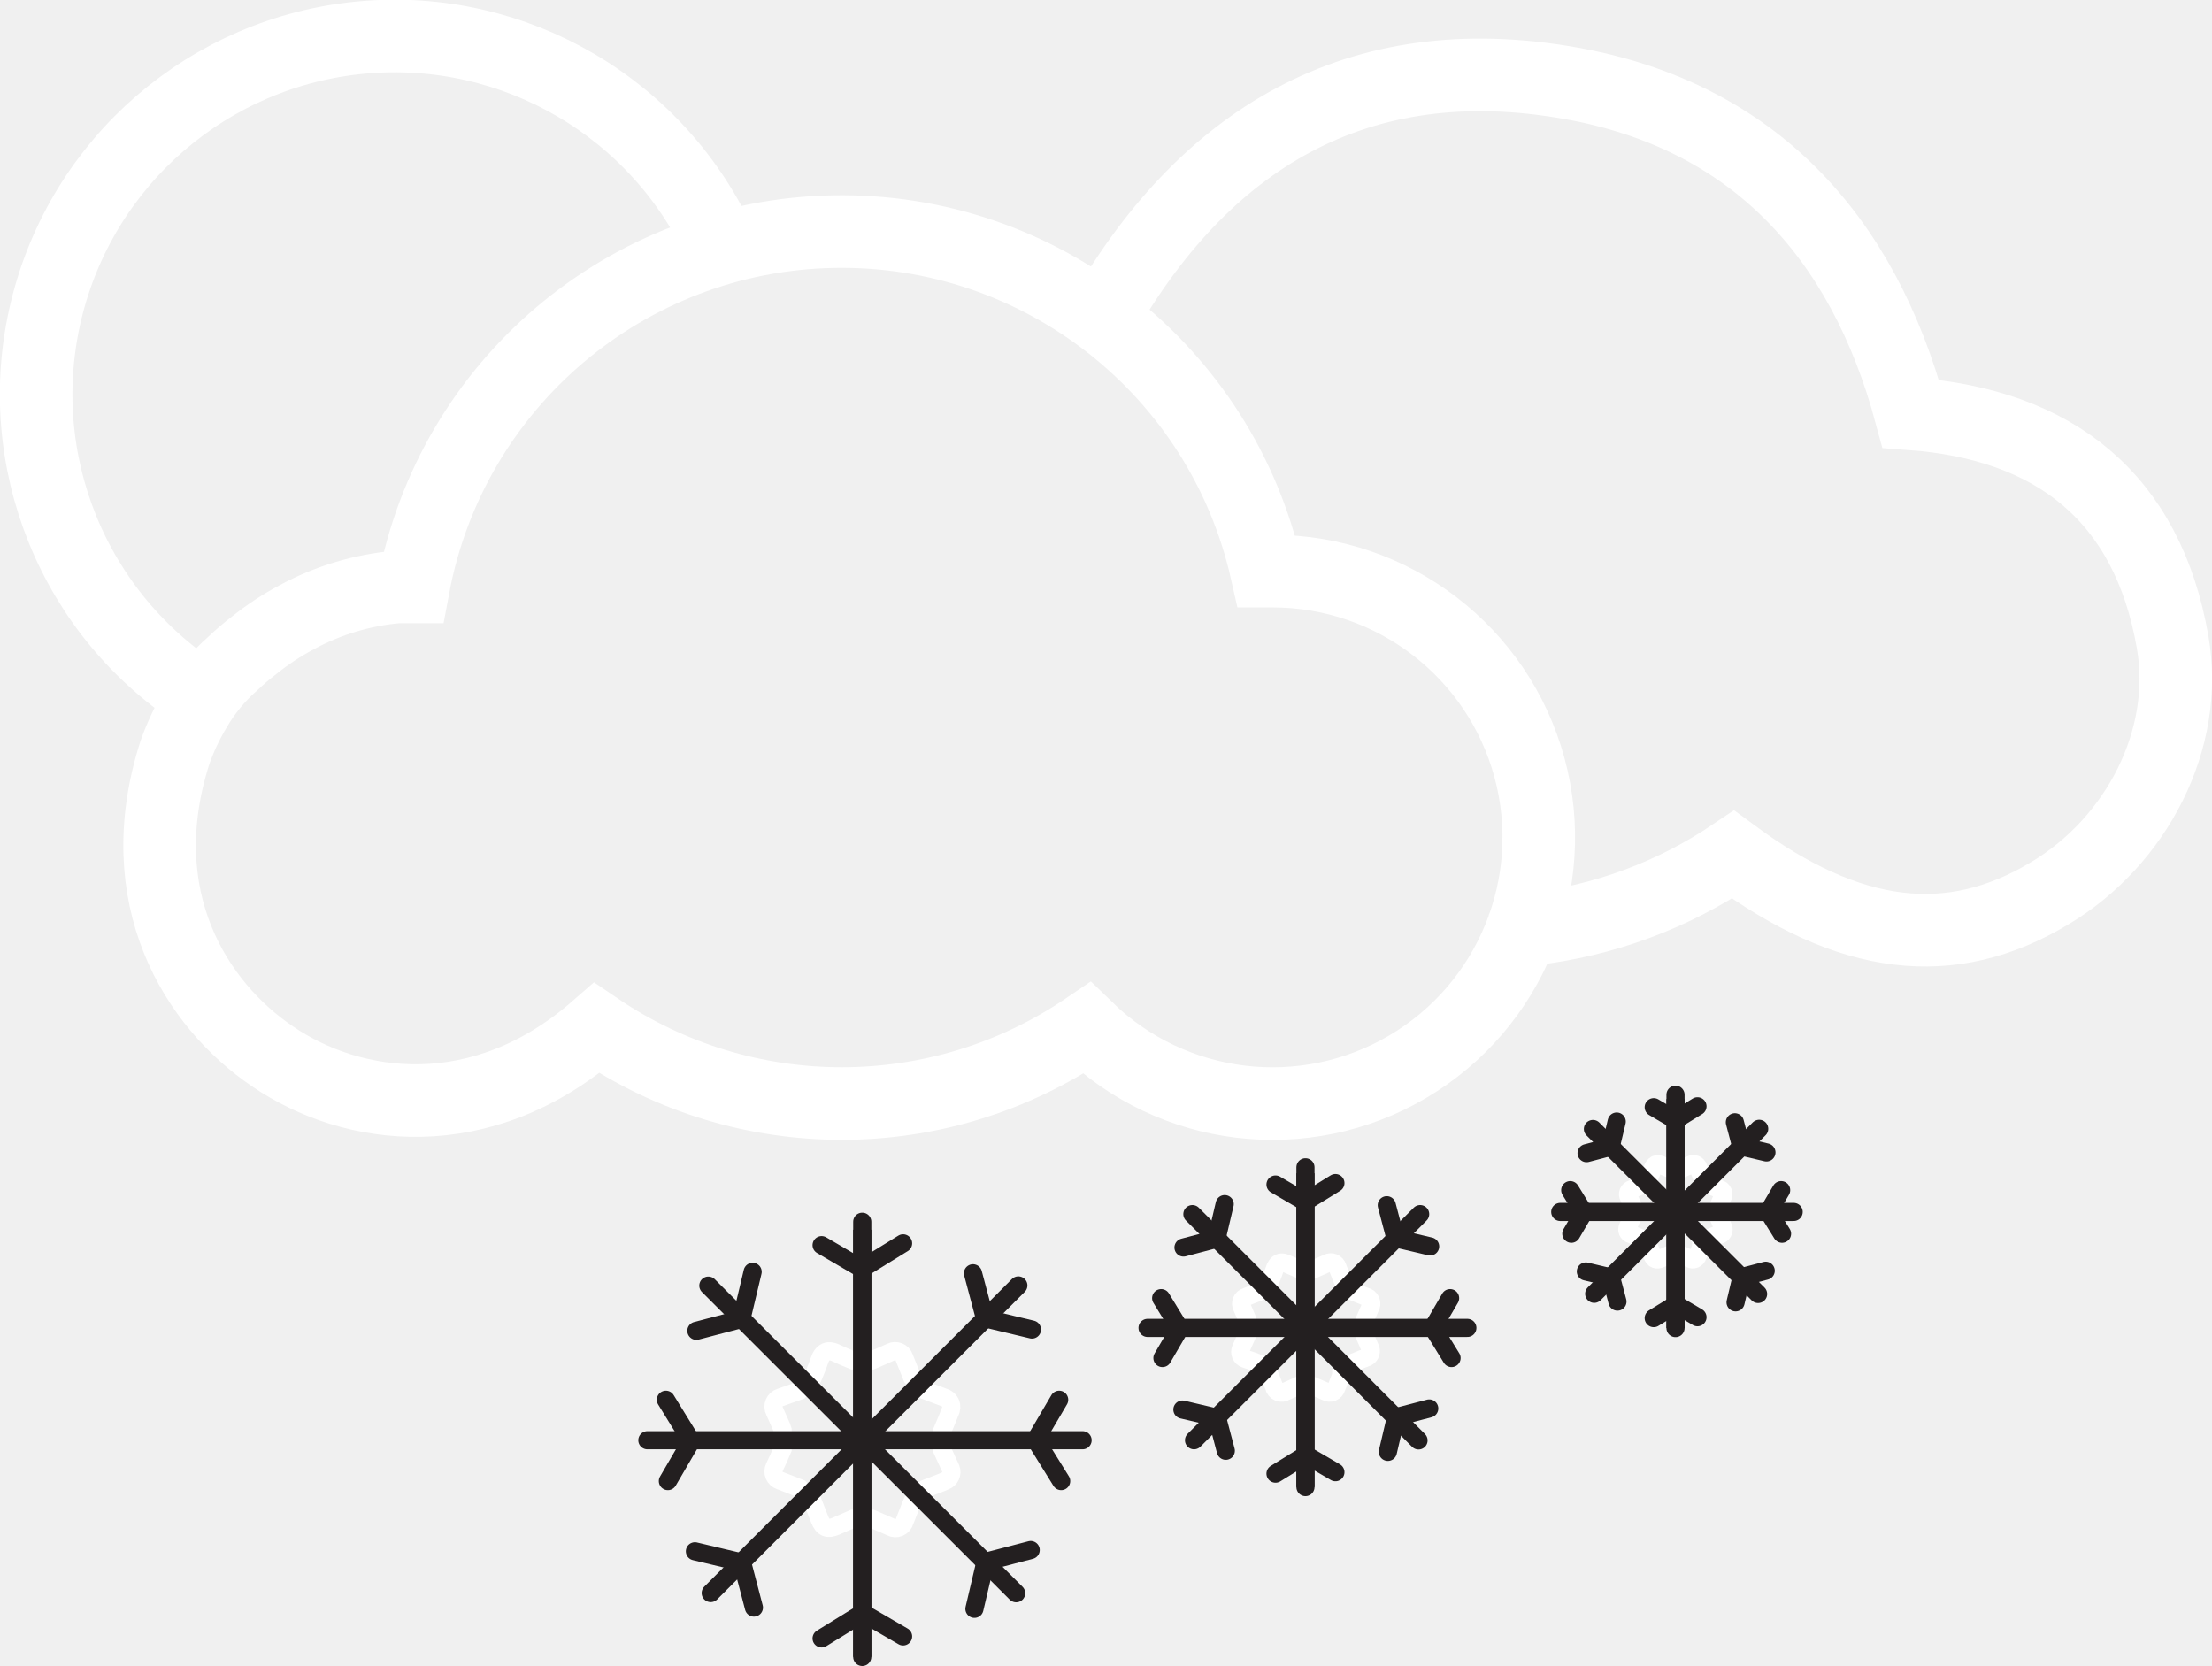
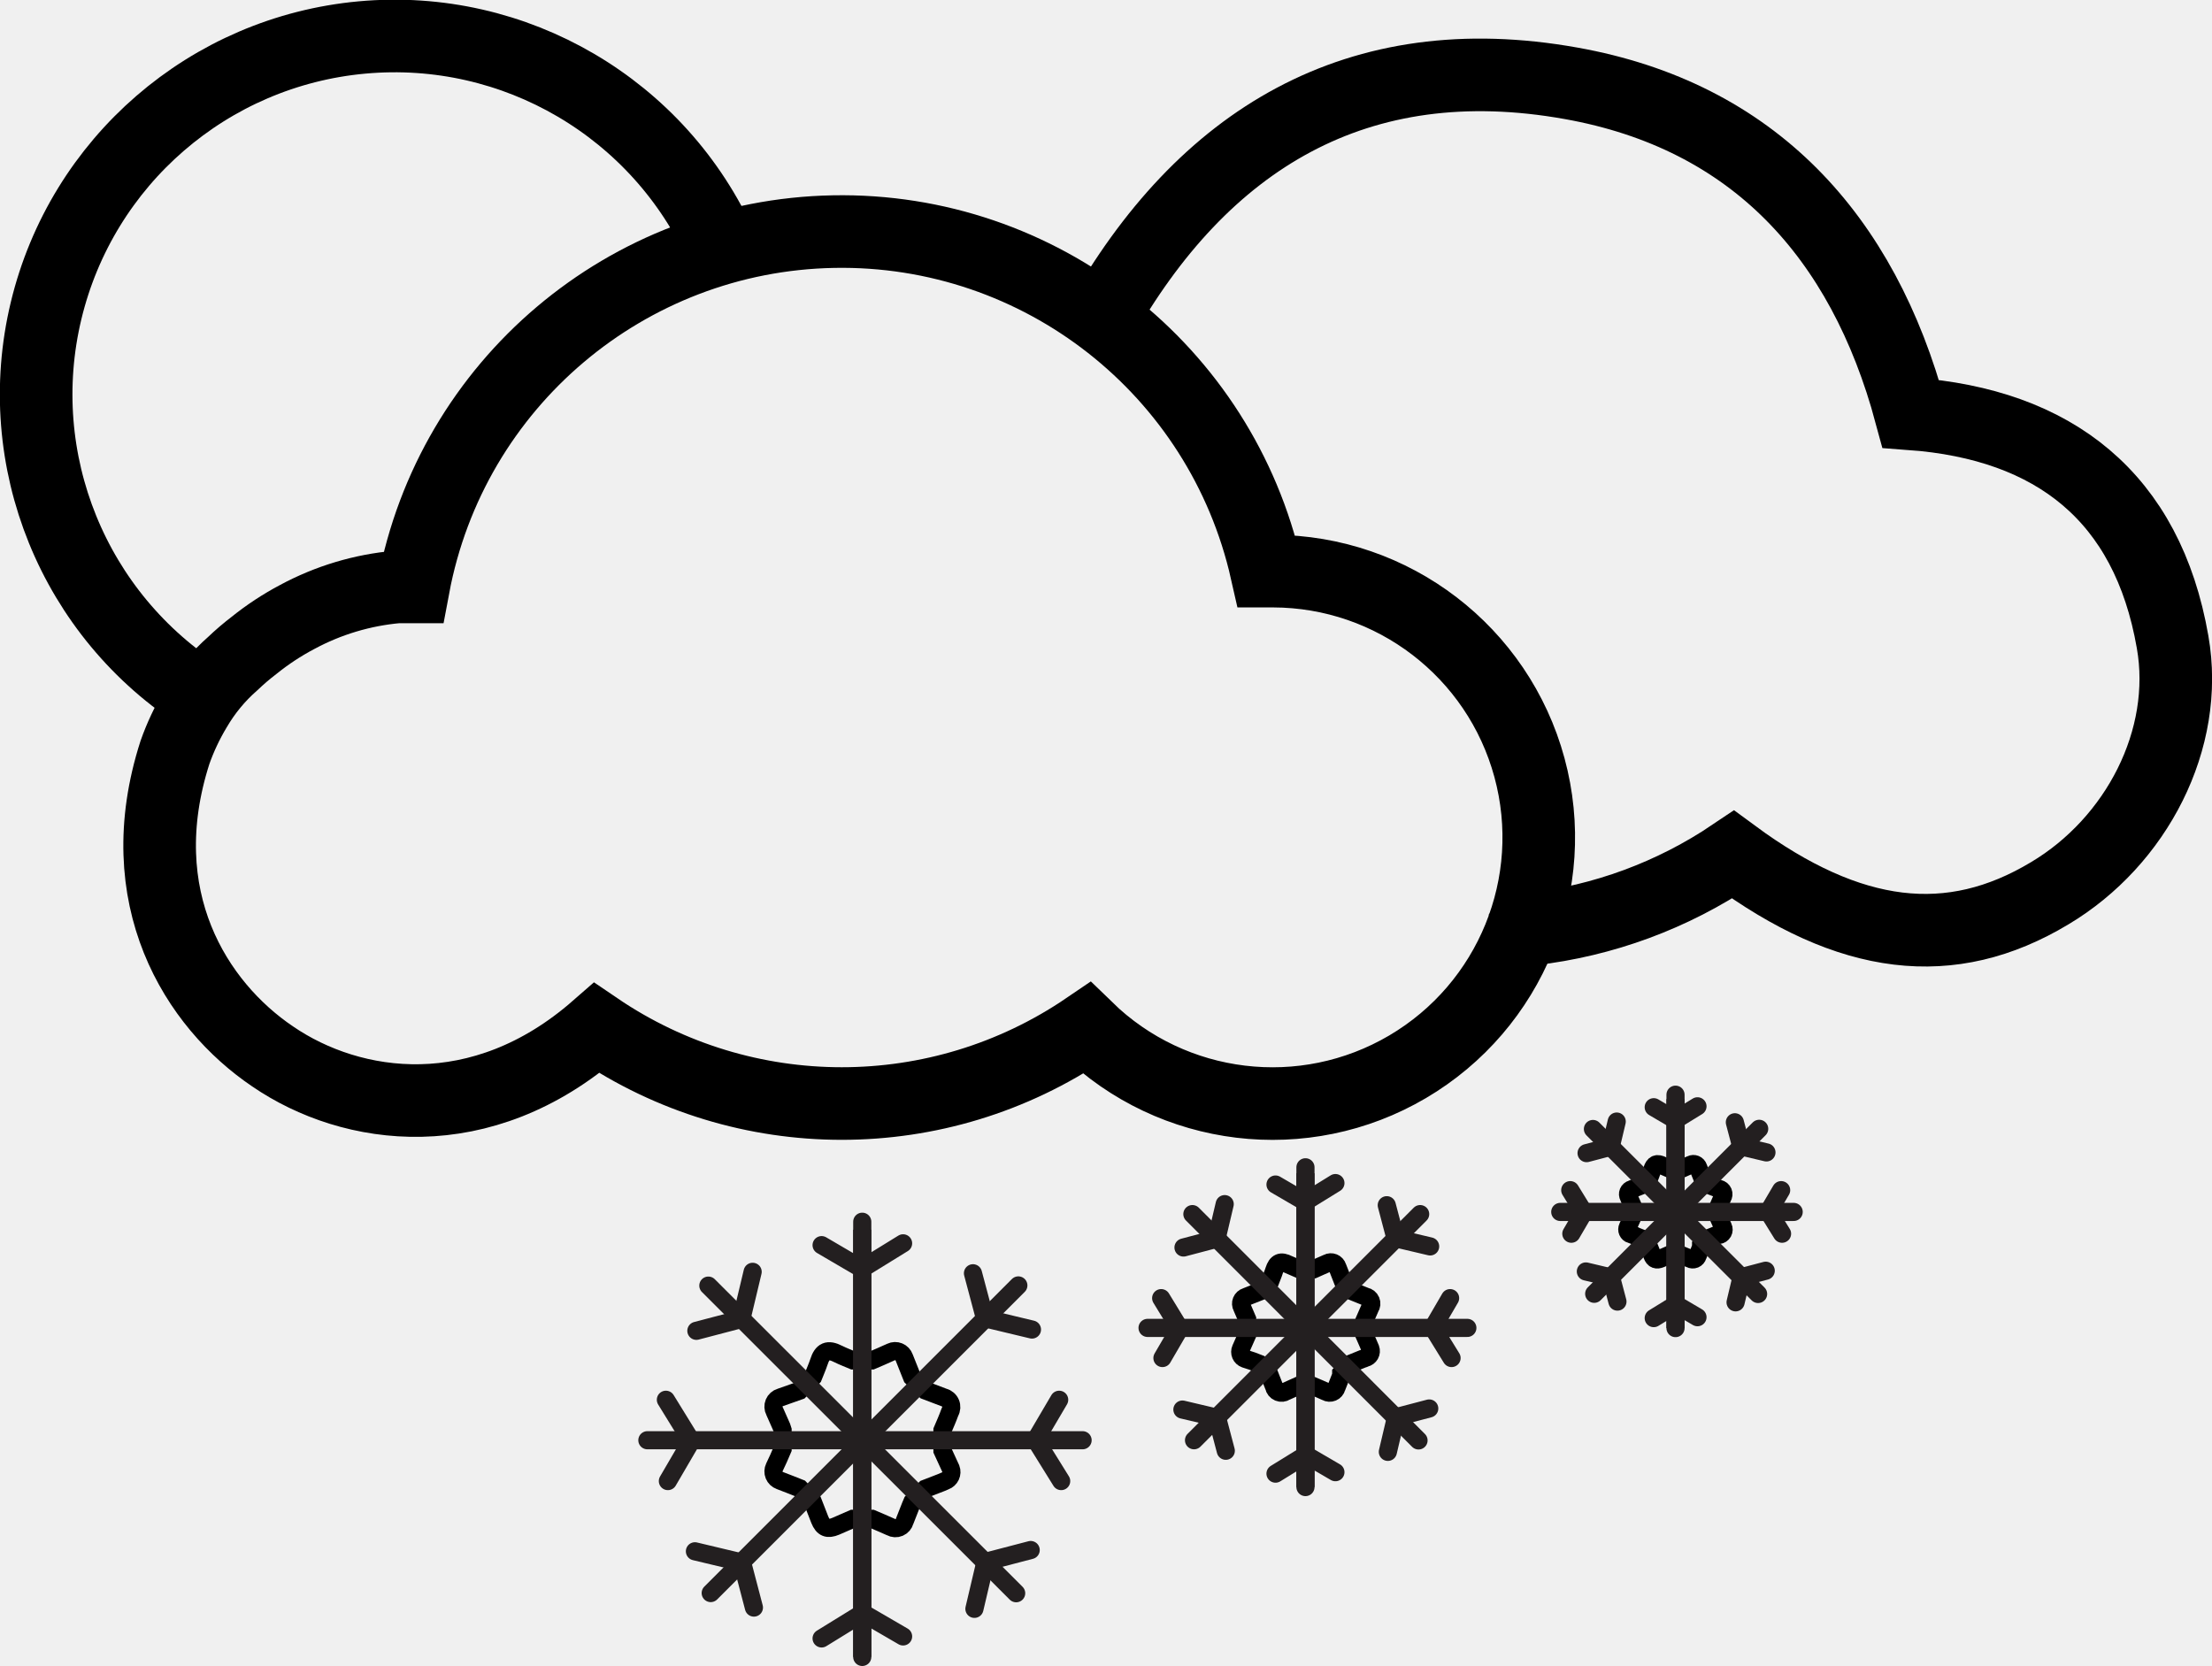
<svg xmlns="http://www.w3.org/2000/svg" viewBox="0 0 121.88 91.8">
  <defs>
-     <style>.cls-1,.cls-2,.cls-3,.cls-4{fill:none;stroke-miterlimit:10;}.cls-1,.cls-4{stroke:#FFF;}.cls-2,.cls-3{stroke:#231f20;}.cls-3{stroke-linecap:round;}.cls-4{stroke-width:4px;}</style>
+     <style>.cls-1,.cls-2,.cls-3,.cls-4{fill:none;stroke-miterlimit:10;}.cls-1,.cls-4{stroke:#000;}.cls-2,.cls-3{stroke:#231f20;}.cls-3{stroke-linecap:round;}.cls-4{stroke-width:4px;}</style>
  </defs>
  <g id="Layer_2" data-name="Layer 2">
    <g id="Layer_1-2" data-name="Layer 1">
      <path class="cls-1" d="M52.39,80.93l-.46-1V78.81c.14-.33.28-.64.41-1A.55.55,0,0,0,52,77l-1-.38-.75-.74-.43-1.08a.53.53,0,0,0-.73-.3l-.56.25-.49.21H47c-.28-.12-.55-.22-.81-.35-.58-.3-.88-.16-1.07.44-.09.27-.21.54-.32.82l-.75.76L43,77a.53.53,0,0,0-.32.76l.39.88a1.31,1.31,0,0,1,.05.15v1.06c-.15.36-.31.71-.45,1a.53.53,0,0,0,.3.73l.57.22.53.21.71.73.39,1c.18.45.43.55.88.36l.94-.41h1.05l.54.23.5.22a.53.53,0,0,0,.77-.33l.35-.89a1.14,1.14,0,0,1,.06-.15l.73-.74.88-.34.21-.09A.52.52,0,0,0,52.39,80.93Z" />
      <line class="cls-2" x1="47.51" y1="67.76" x2="47.51" y2="91.3" />
      <line class="cls-3" x1="47.51" y1="67.32" x2="47.51" y2="91.3" />
      <polyline class="cls-3" points="45.27 68.61 47.49 69.91 49.76 68.51" />
      <polyline class="cls-3" points="49.76 90.17 47.54 88.88 45.27 90.28" />
      <line class="cls-3" x1="39.03" y1="70.84" x2="55.99" y2="87.79" />
      <polyline class="cls-3" points="38.37 73.33 40.85 72.68 41.47 70.08" />
      <polyline class="cls-3" points="56.79 85.41 54.3 86.06 53.69 88.65" />
      <line class="cls-3" x1="56.11" y1="70.83" x2="39.16" y2="87.78" />
      <polyline class="cls-3" points="53.61 70.16 54.27 72.64 56.86 73.26" />
      <polyline class="cls-3" points="41.54 88.58 40.89 86.1 38.29 85.48" />
      <line class="cls-3" x1="59.65" y1="79.36" x2="35.67" y2="79.36" />
      <polyline class="cls-3" points="58.36 77.13 57.06 79.34 58.47 81.61" />
      <polyline class="cls-3" points="36.8 81.61 38.09 79.4 36.69 77.13" />
      <path class="cls-1" d="M75.51,74.32c-.1-.25-.22-.5-.33-.76v-.79l.31-.71a.4.4,0,0,0-.26-.62l-.72-.29L74,70.61l-.31-.79a.38.38,0,0,0-.54-.22l-.41.18-.36.16h-.78L71,69.68c-.43-.22-.65-.12-.79.32-.06.2-.15.39-.23.61l-.56.55-.76.3a.39.39,0,0,0-.23.56c.09.22.19.43.28.65a.76.76,0,0,0,0,.11v.78c-.12.26-.23.52-.34.77a.4.4,0,0,0,.23.54L69,75l.39.15.53.54.28.71a.42.42,0,0,0,.65.27l.69-.31h.77l.4.17.36.16a.39.39,0,0,0,.57-.24l.26-.66,0-.11.53-.54.64-.26a.76.76,0,0,0,.16-.06A.38.38,0,0,0,75.51,74.32Z" />
      <line class="cls-2" x1="71.93" y1="64.65" x2="71.93" y2="81.94" />
      <line class="cls-3" x1="71.93" y1="64.32" x2="71.93" y2="81.94" />
      <polyline class="cls-3" points="70.28 65.27 71.91 66.22 73.58 65.19" />
      <polyline class="cls-3" points="73.58 81.12 71.95 80.17 70.28 81.2" />
      <line class="cls-3" x1="65.7" y1="66.9" x2="78.16" y2="79.37" />
      <polyline class="cls-3" points="65.21 68.74 67.03 68.26 67.48 66.35" />
      <polyline class="cls-3" points="78.75 77.61 76.92 78.09 76.47 80" />
      <line class="cls-3" x1="78.25" y1="66.9" x2="65.79" y2="79.36" />
      <polyline class="cls-3" points="76.41 66.41 76.89 68.23 78.8 68.68" />
      <polyline class="cls-3" points="67.54 79.94 67.06 78.12 65.15 77.67" />
      <line class="cls-3" x1="80.85" y1="73.17" x2="63.23" y2="73.17" />
      <polyline class="cls-3" points="79.9 71.53 78.95 73.16 79.98 74.83" />
      <polyline class="cls-3" points="64.05 74.83 65 73.2 63.98 71.53" />
      <path class="cls-1" d="M94.94,67.62c-.08-.19-.16-.37-.25-.56v-.58l.22-.51a.3.3,0,0,0-.19-.46l-.52-.2-.4-.4c-.08-.2-.16-.39-.23-.58a.28.28,0,0,0-.39-.16l-.3.13-.27.12h-.56l-.44-.19c-.31-.16-.47-.09-.57.23-.05.15-.11.29-.17.45l-.41.4-.55.22a.28.28,0,0,0-.17.41c.06.16.13.31.2.47l0,.08v.57c-.09.19-.17.38-.25.56a.28.28,0,0,0,.17.39c.1,0,.2.08.3.12l.28.11.39.4.21.52c.09.24.23.29.47.19l.5-.22h.56l.29.12.27.11a.28.28,0,0,0,.41-.17c.07-.16.13-.32.19-.48l0-.08.39-.39.47-.19.11,0A.3.3,0,0,0,94.94,67.62Z" />
      <line class="cls-2" x1="92.32" y1="60.56" x2="92.32" y2="73.18" />
      <line class="cls-3" x1="92.32" y1="60.32" x2="92.32" y2="73.18" />
      <polyline class="cls-3" points="91.12 61.01 92.31 61.71 93.53 60.96" />
      <polyline class="cls-3" points="93.53 72.58 92.34 71.88 91.12 72.63" />
      <line class="cls-3" x1="87.77" y1="62.21" x2="96.87" y2="71.3" />
      <polyline class="cls-3" points="87.42 63.54 88.75 63.19 89.08 61.8" />
      <polyline class="cls-3" points="97.29 70.02 95.96 70.37 95.63 71.76" />
      <line class="cls-3" x1="96.93" y1="62.2" x2="87.84" y2="71.29" />
      <polyline class="cls-3" points="95.59 61.84 95.94 63.17 97.33 63.5" />
      <polyline class="cls-3" points="89.12 71.72 88.77 70.39 87.38 70.06" />
      <line class="cls-3" x1="98.83" y1="66.78" x2="85.97" y2="66.78" />
      <polyline class="cls-3" points="98.14 65.58 97.44 66.77 98.19 67.98" />
      <polyline class="cls-3" points="86.58 67.98 87.27 66.8 86.52 65.58" />
      <path class="cls-4" d="M39.79,13.71A19.75,19.75,0,1,0,11.21,38.44" />
      <path class="cls-4" d="M83.58,51.66a1.27,1.27,0,0,1,.78-.46,25,25,0,0,0,11.13-4.11c6.44,4.75,12,5.41,17.45,2.13,4.78-2.85,7.71-8.49,6.77-13.84-1.39-8-6.53-12-14.43-12.58C102.64,13,96.6,6.38,86.56,4.59c-11.74-2.1-20.29,3.05-26,13.23" />
      <path class="cls-4" d="M70.14,31.47l-.36,0a24,24,0,0,0-47,.87c-.29,0-.58,0-.87,0A14.27,14.27,0,0,0,16.37,34,14.8,14.8,0,0,0,14,35.56a14.06,14.06,0,0,0-1.17,1,10.07,10.07,0,0,0-2.06,2.5,13.13,13.13,0,0,0-1.13,2.4c-2.57,8,1.16,13.9,5.38,16.75,4.38,3,11.5,4,17.86-1.56a24,24,0,0,0,27,0A14.67,14.67,0,1,0,70.14,31.47Z" />
    </g>
  </g>
</svg>
